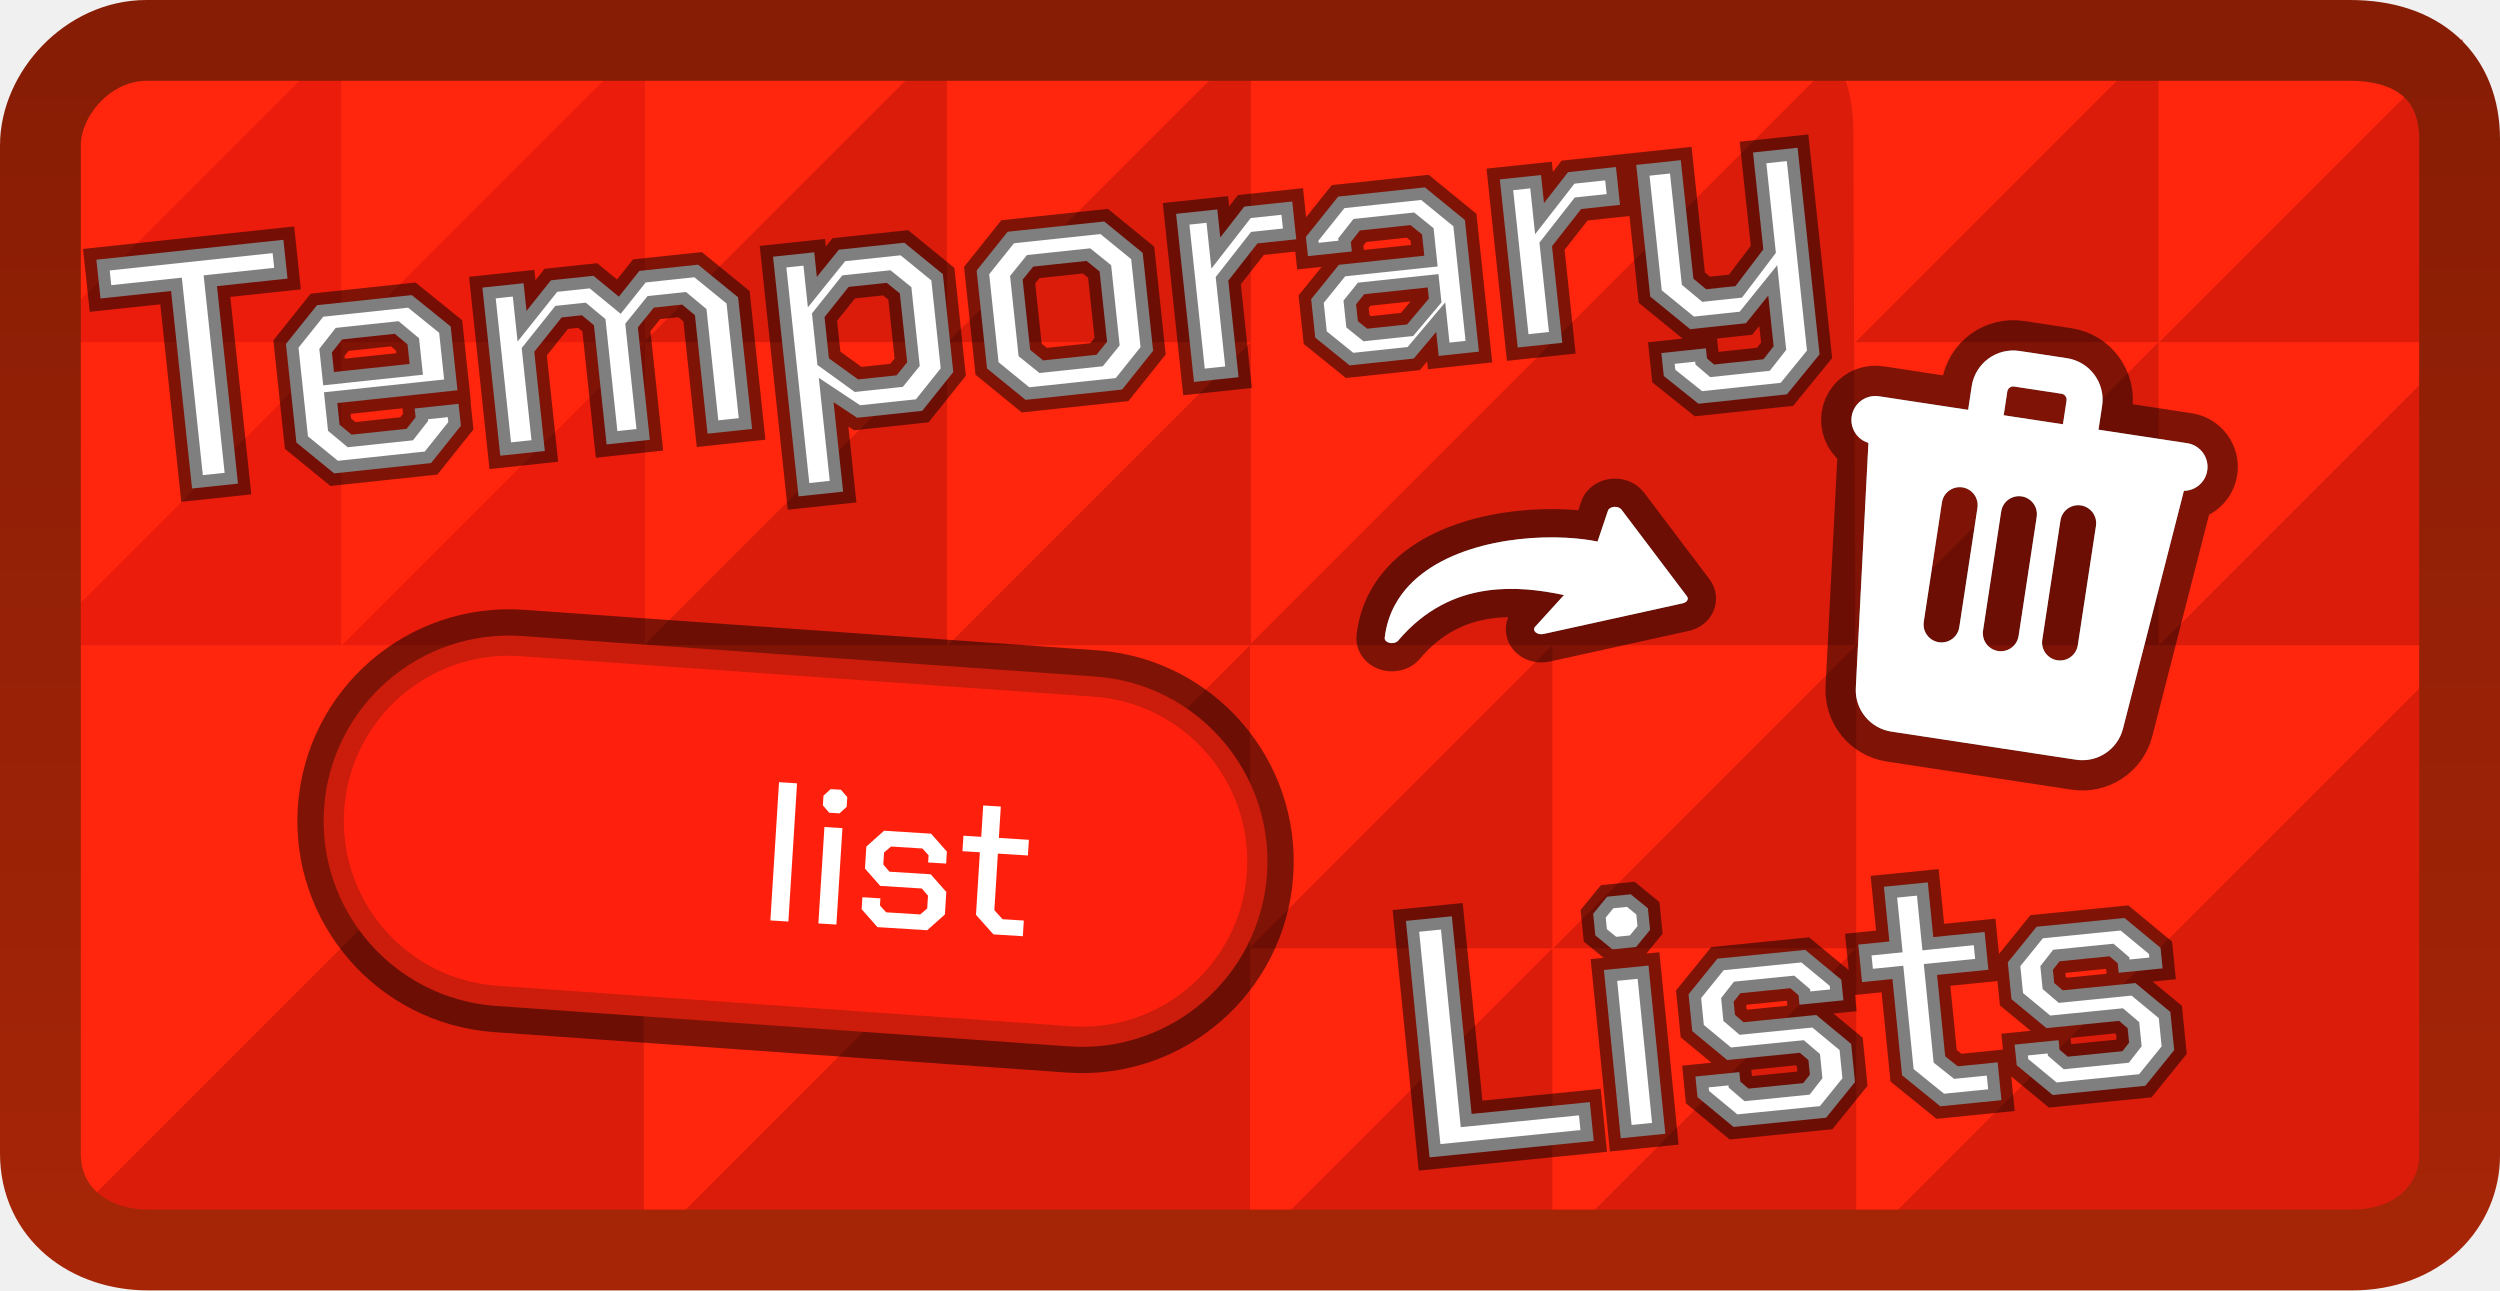
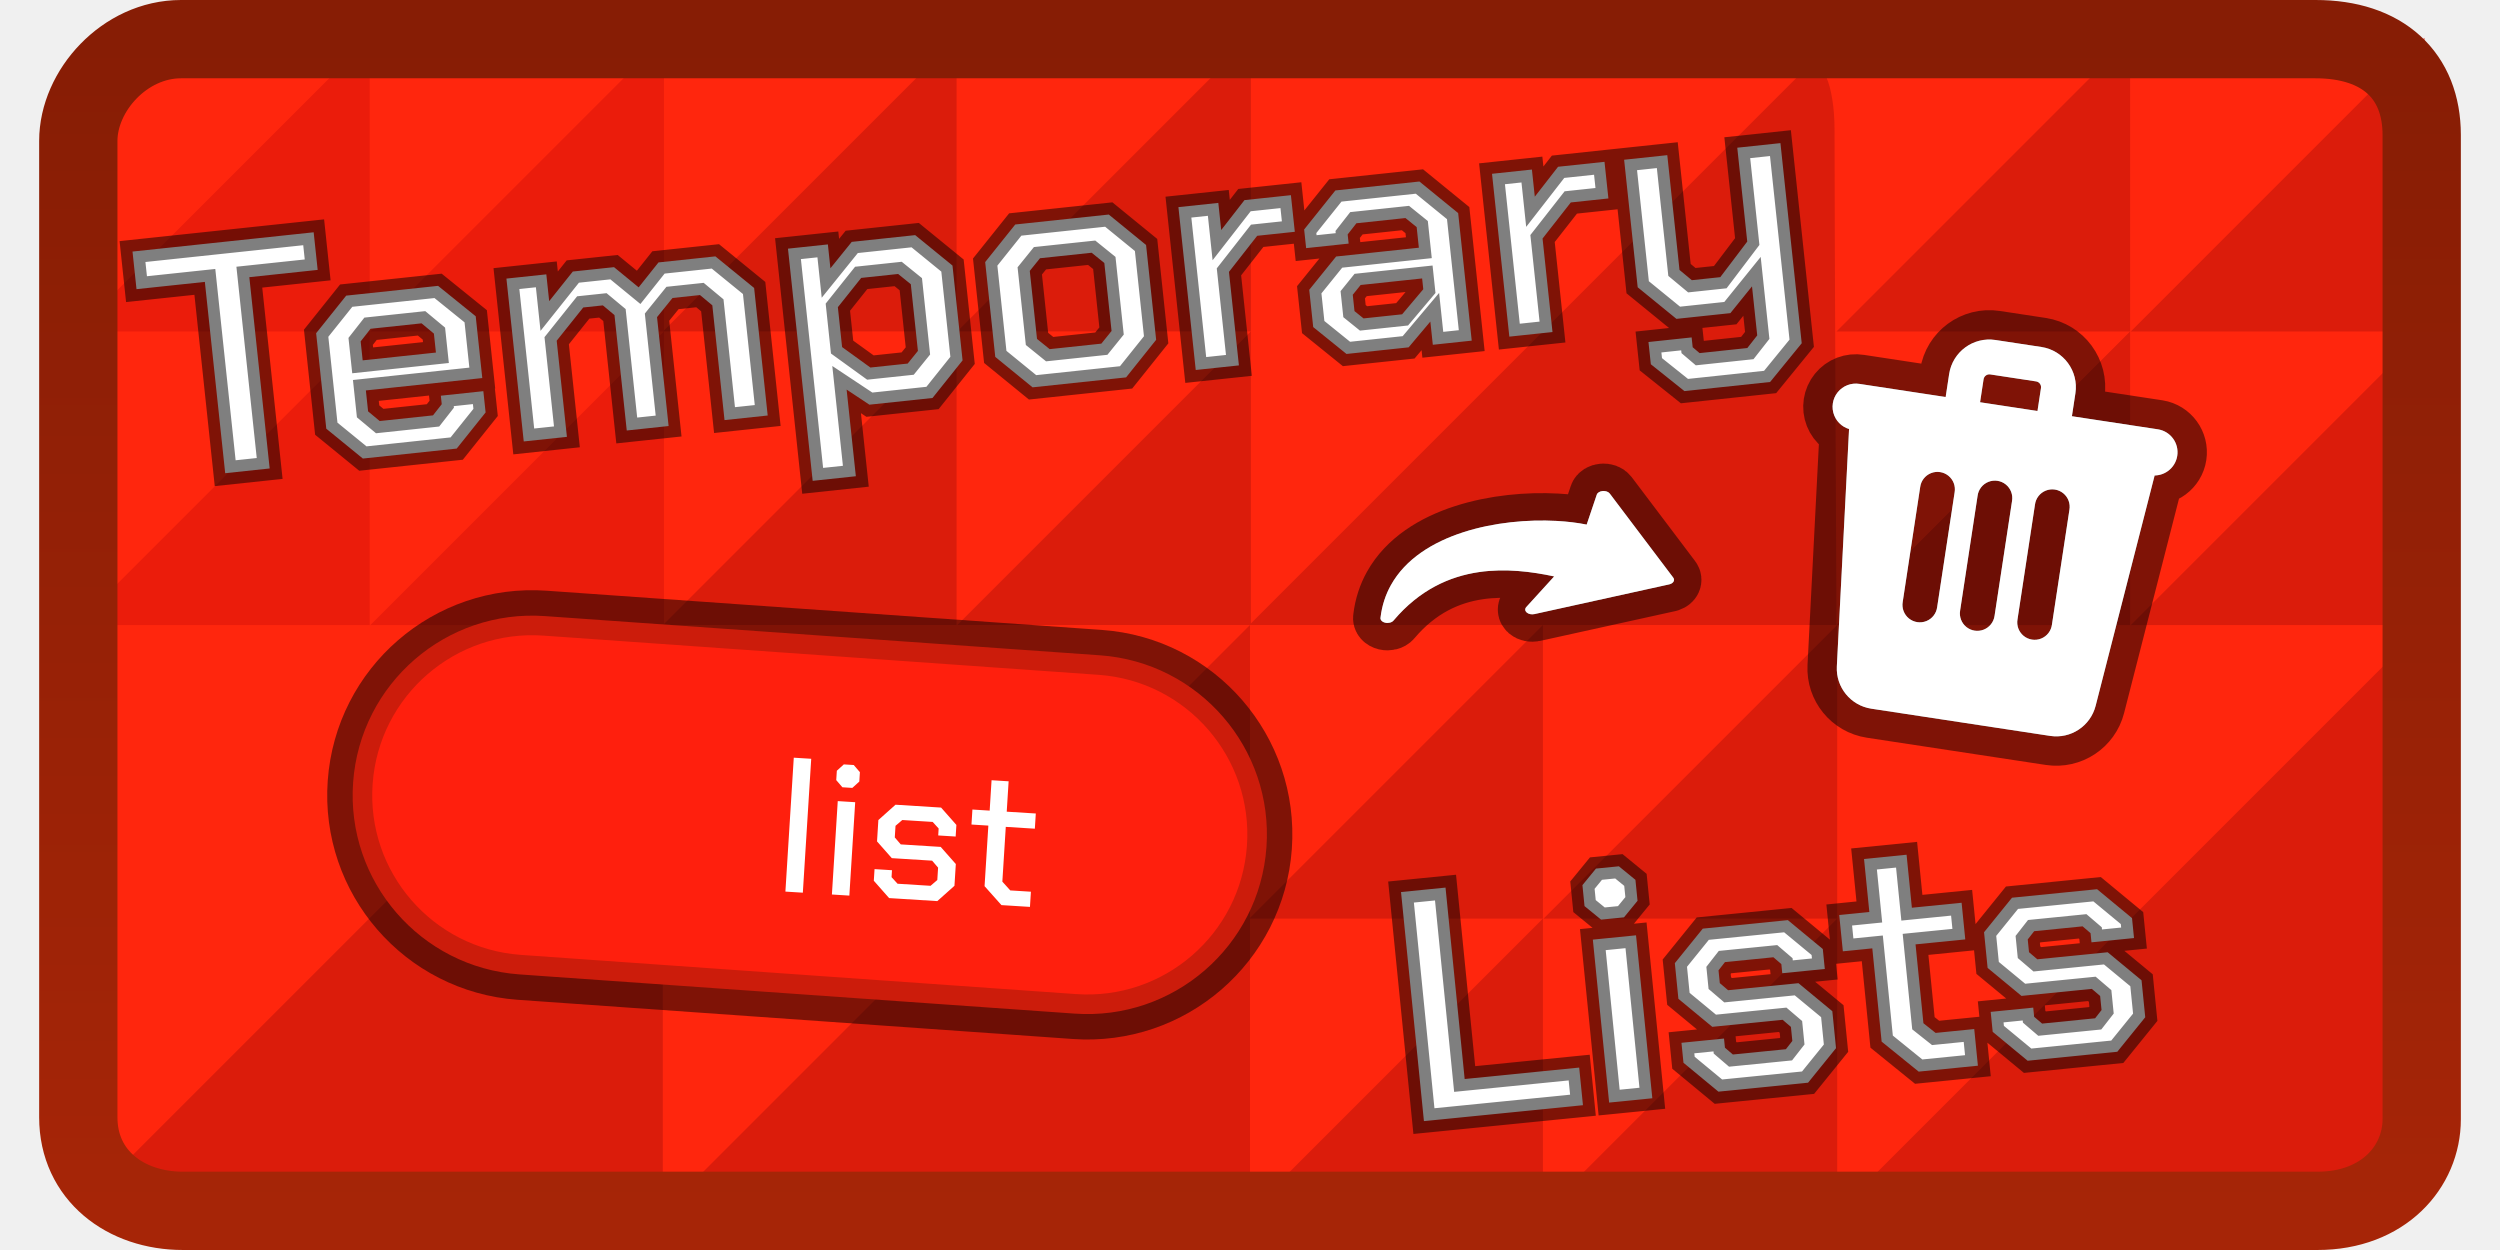
- <svg xmlns="http://www.w3.org/2000/svg" width="309.297" height="159.649" viewBox="0 0 309.297 159.649">
+ <svg xmlns="http://www.w3.org/2000/svg" width="320" height="160" viewBox="0 0 309.297 159.649">
  <defs>
    <linearGradient x1="240" y1="105.176" x2="240" y2="254.824" gradientUnits="userSpaceOnUse" id="a">
      <stop offset="0" stop-color="#871d05" />
      <stop offset="1" stop-color="#a62507" />
    </linearGradient>
    <style>
      text {
        font-weight:700;
        user-select: none;
        cursor: default;
      }
    </style>
  </defs>
  <g stroke-miterlimit="10">
    <path d="M4.656 139.024v-122.5c0-6.04 7.79-11.695 16.793-11.695h266.5c10.527 0 16.693 7.611 16.693 15.195v118.5c0 9.961-7.998 16.295-17.193 16.295h-263c-12.406 0-19.793-6.112-19.793-15.795" fill="#ff260d" />
    <path d="m229.646 154.821 74.996-74.997v64.5c0 4.986-4.918 10.497-9.509 10.497zm-75.087-74.997L225.554 8.83c2.156-2.156 3.752 2.176 3.752 7.744 0 12.76.25 63.25.25 63.25zm37.588 74.997 37.499-37.499v37.499zm0-37.499 37.499-37.498v37.498zM79.652 154.821l74.997-74.997v74.997zm-70.384-4.613 70.384-70.384v74.997H13.383c-4.269 0-6.563-2.164-4.115-4.613" fill="#db1c0b" />
    <path d="m154.559 154.821 37.5-37.499v37.499zm0-37.499 37.5-37.498v37.498zM267.144 79.83l37.498-37.498V79.83zm0-37.498 37.498-37.499v37.499zM229.556 79.83l37.499-37.498V79.83zm0-37.498 37.499-37.499v37.499zM117.262 79.824l37.499-37.498v37.498zm0-37.498 37.499-37.499v37.499zM79.675 79.824l37.498-37.498v37.498zm0-37.498 37.498-37.499v37.499z" fill="#db1c0b" />
    <path d="m42.305 79.83 37.498-37.498V79.83zm0-37.498L79.803 4.833v37.499zM4.717 79.83l37.499-37.498V79.83zm0-37.498L42.216 4.833v37.499z" fill="#eb1c0b" />
    <path d="M90.351 118.171c0-6.399 5.916-12.995 13.12-12.995h272.61c8.613 0 13.568 4.643 13.568 12.246v125.705c0 6.04-4.86 11.697-13.32 11.697H103.72c-7.328 0-13.369-4.523-13.369-11.947z" fill="none" stroke="url(#a)" stroke-width="10" transform="translate(-85.351 -100.176)" />
    <g stroke="#000" fill="#fff" stroke-opacity="0.5" stroke-width="3">
      <path d="M23.761 60.436 21.163 36.003 12.434 36.931 11.923 32.129 35.061 29.668 35.572 34.471 26.843 35.399 29.441 59.832 23.761 60.436ZM41.344 58.566 36.673 54.754 35.376 42.559 39.216 37.758 50.951 36.51 55.757 40.392 56.596 48.285 41.728 49.866 42.012 52.539 43.495 53.776 50.303 53.051 51.418 51.624 51.303 50.538 56.732 49.96 57.021 52.675 53.33 57.291 41.344 58.566ZM41.319 46.024 50.675 45.029 50.417 42.607 48.842 41.296 42.326 41.989 41.062 43.602 41.319 46.024ZM61.892 56.381 59.68 35.582 64.775 35.04 65.14 38.465 68.158 34.68 73.421 34.121 76.567 36.701 79.101 33.517 86.368 32.744 91.316 36.779 93.048 53.068 87.535 53.654 85.977 38.995 84.401 37.684 80.893 38.057 78.915 40.506 80.394 54.413 75.048 54.982 73.48 40.239 71.997 39.003 69.491 39.269 66.099 43.516 67.405 55.794 61.892 56.381ZM98.793 61.411 95.639 31.758 100.735 31.216 101.059 34.265 103.784 30.892 111.886 30.03 116.65 33.916 117.938 46.028 114.098 50.829 106.037 51.686 103.129 49.757 104.306 60.825 98.793 61.411ZM106.166 46.942 110.927 46.436 112.234 44.819 111.328 36.299 109.71 34.992 104.991 35.494 102.01 39.232 102.551 44.328 106.166 46.942ZM126.878 49.47 122.114 45.584 120.826 33.472 124.666 28.672 136.611 27.401 141.374 31.287 142.662 43.399 138.822 48.2 126.878 49.47ZM129.062 44.592 135.661 43.89 136.967 42.273 136.043 33.586 134.426 32.28 127.827 32.981 126.521 34.599 127.445 43.285 129.062 44.592ZM147.718 47.254 145.506 26.455 150.602 25.913 150.97 29.38 153.943 25.558 159.873 24.927 160.371 29.605 155.568 30.116 151.961 34.723 153.231 46.668 147.718 47.254ZM166.971 45.207 162.721 41.773 162.214 37.012 165.648 32.761 176.214 31.637 175.935 29.006 174.502 27.849 168.238 28.515 167.122 29.943 167.247 31.113 161.817 31.69 161.564 29.309 165.553 24.323 176.287 23.182 181.235 27.218 182.967 43.506 177.997 44.034 177.682 41.069 174.907 44.363 166.971 45.207ZM169.15 40.667 174.078 40.143 176.779 36.941 176.632 35.563 168.78 36.398 167.773 37.645 167.994 39.734 169.15 40.667ZM187.77 42.995 185.559 22.196 190.654 21.654 191.022 25.121 193.995 21.299 199.925 20.668 200.423 25.346 195.62 25.857 192.013 30.464 193.283 42.409 187.77 42.995ZM216.882 18.865 222.395 18.279 225.113 43.839 221.077 48.787 210.135 49.951 205.843 46.522 205.541 43.682 211.053 43.095 211.187 44.348 212.069 45.099 218.167 44.451 219.431 42.838 218.765 36.573 216.003 39.993 209.112 40.725 204.163 36.69 202.431 20.402 207.944 19.816 209.503 34.475 211.079 35.786 214.712 35.399 218.156 30.852 216.882 18.865Z" />
    </g>
    <g stroke="#000" fill="#fff" stroke-opacity="0.5" stroke-width="3">
      <path d="M176.862 143.186 173.937 113.931 179.62 113.363 182.065 137.811 196.692 136.349 197.173 141.155 176.862 143.186ZM199.488 117.455 197.373 115.725 197.106 113.05 198.836 110.935 201.762 110.643 203.876 112.373 204.144 115.048 202.413 117.162 199.488 117.455ZM200.516 140.821 198.435 120.008 203.951 119.457 206.032 140.269 200.516 140.821ZM214.474 139.425 210.011 135.735 209.756 133.185 215.189 132.642 215.306 133.812 216.321 134.681 223.092 134.005 223.915 132.951 223.735 131.154 222.674 130.248 213.689 131.146 209.363 127.569 208.908 123.013 212.477 118.604 223.343 117.518 227.806 121.208 228.061 123.757 222.628 124.3 222.511 123.13 221.495 122.261 215.31 122.879 214.487 123.933 214.65 125.562 215.711 126.469 224.697 125.571 229.022 129.148 229.494 133.871 225.925 138.28 214.474 139.425ZM240.051 136.867 235.32 133.035 234.129 121.124 230.368 121.501 229.904 116.862 233.749 116.477 233.072 109.707 238.505 109.164 239.182 115.934 245.534 115.299 246.002 119.98 239.65 120.615 240.657 130.686 242.215 131.923 247.147 131.43 247.615 136.111 240.051 136.867ZM253.967 135.476 249.504 131.786 249.249 129.236 254.682 128.693 254.799 129.863 255.815 130.733 262.585 130.056 263.408 129.002 263.228 127.206 262.167 126.299 253.182 127.197 248.856 123.62 248.401 119.064 251.97 114.655 262.836 113.569 267.299 117.259 267.554 119.808 262.121 120.352 262.004 119.181 260.988 118.312 254.803 118.931 253.98 119.984 254.143 121.614 255.204 122.52 264.19 121.622 268.515 125.2 268.987 129.922 265.418 134.331 253.967 135.476Z" />
    </g>
    <g fill="#fff">
      <path d="M193.495 73.621c-2.877-.617-6.23-1.046-9.595-.554-3.765.55-7.608 2.266-10.923 6.192-.214.254-.665.368-1.071.27s-.653-.378-.586-.668c.185-1.54.646-2.913 1.324-4.129 1.858-3.34 5.334-5.494 9.267-6.763 3.895-1.256 8.24-1.637 11.89-1.438 1.399.076 2.703.237 3.847.468l1.288-3.82c.083-.25.386-.436.757-.468.372-.032.733.098.904.325l8.111 10.741c.226.299.053.666-.385.82l-.134.04-17.22 3.797c-.357.078-.748-.003-.979-.204s-.254-.48-.058-.697z" stroke-opacity=".502" stroke="#000" stroke-width="7" />
      <path d="M193.494 73.621c-2.876-.617-6.23-1.046-9.594-.554-3.765.55-7.608 2.266-10.923 6.192-.214.254-.665.368-1.071.27s-.653-.378-.586-.668c.185-1.54.646-2.913 1.324-4.129 1.858-3.34 5.334-5.494 9.267-6.763 3.895-1.256 8.24-1.637 11.89-1.438 1.399.076 2.703.237 3.847.468l1.288-3.82c.083-.249.386-.436.758-.468.371-.032.732.098.903.326l8.111 10.74c.226.299.053.666-.385.82l-.134.04-17.22 3.797c-.357.078-.748-.003-.979-.204s-.254-.48-.058-.697z" />
    </g>
    <g fill="#fff" stroke-linejoin="round">
      <path d="m233.854 49.988 35.188 5.356a2.225 2.225 0 0 1 1.82 2.751l-8.209 32.051a5.19 5.19 0 0 1-5.809 3.844l-22.843-3.477a5.19 5.19 0 0 1-4.402-5.398l1.7-33.042a2.225 2.225 0 0 1 2.555-2.085zm15.888 28.67 2.231-14.661a2.225 2.225 0 1 0-4.398-.67l-2.232 14.661a2.225 2.225 0 1 0 4.399.67zm7.33 1.116 2.232-14.661a2.225 2.225 0 1 0-4.398-.67l-2.232 14.661a2.225 2.225 0 1 0 4.398.67zm-14.661-2.232 2.231-14.66a2.225 2.225 0 1 0-4.398-.67l-2.231 14.66a2.225 2.225 0 1 0 4.398.67zm-10.357-25.578 38.119 5.802zm.446-2.932 38.12 5.802a2.966 2.966 0 0 1-.894 5.864l-38.119-5.802a2.966 2.966 0 1 1 .893-5.864zm22.613 4.192.558-3.665a.74.74 0 0 0-.621-.845l-5.865-.893a.74.74 0 0 0-.845.622l-.558 3.665zm-5.259-9.801 5.865.892a5.19 5.19 0 0 1 4.35 5.913l-1.227 8.064-16.127-2.455 1.227-8.064a5.19 5.19 0 0 1 5.912-4.35z" stroke-opacity=".502" stroke="#000" stroke-width="7.5" />
      <path d="m233.854 49.988 35.188 5.356a2.225 2.225 0 0 1 1.82 2.751l-8.209 32.051a5.19 5.19 0 0 1-5.809 3.844l-22.843-3.477a5.19 5.19 0 0 1-4.402-5.398l1.7-33.042a2.225 2.225 0 0 1 2.555-2.085m15.888 28.67 2.231-14.661a2.225 2.225 0 1 0-4.398-.67l-2.232 14.661a2.225 2.225 0 1 0 4.399.67m7.33 1.116 2.232-14.661a2.225 2.225 0 1 0-4.398-.67l-2.232 14.661a2.225 2.225 0 1 0 4.398.67m-14.661-2.232 2.231-14.66a2.225 2.225 0 1 0-4.398-.67l-2.231 14.66a2.225 2.225 0 1 0 4.398.67m-10.357-25.578 38.119 5.802zm.446-2.932 38.12 5.802a2.966 2.966 0 0 1-.894 5.864l-38.119-5.802a2.966 2.966 0 1 1 .893-5.864m22.613 4.192.558-3.665a.74.74 0 0 0-.621-.845l-5.865-.893a.74.74 0 0 0-.845.622l-.558 3.665zm-5.259-9.801 5.865.892a5.19 5.19 0 0 1 4.35 5.913l-1.227 8.063-16.127-2.455 1.227-8.063a5.19 5.19 0 0 1 5.912-4.35" />
    </g>
    <path d="m64.531 79.936 70.89 5.007c11.947.857 20.938 11.237 20.081 23.185s-11.237 20.938-23.185 20.081l-70.89-5.006c-11.947-.857-20.938-11.237-20.081-23.185s11.237-20.939 23.185-20.082z" fill="#ff1f0d" stroke-opacity=".502" stroke="#000" stroke-width="9" />
    <path d="m64.531 79.936 70.89 5.007c11.947.857 20.938 11.237 20.081 23.185s-11.237 20.938-23.185 20.081l-70.89-5.006c-11.947-.857-20.938-11.237-20.081-23.185s11.237-20.939 23.185-20.082z" fill="#ff1f0d" stroke="#cc1c0b" stroke-width="2.5" />
    <path fill="#fff" d="M95.31 113.874 96.38 96.771 98.608 96.911 97.537 114.013 95.31 113.874ZM102.588 100.55 101.804 99.636 101.879 98.438 102.771 97.628 104.04 97.707 104.825 98.622 104.75 99.82 103.858 100.63 102.588 100.55ZM101.25 114.246 101.997 102.317 104.224 102.456 103.478 114.385 101.25 114.246ZM108.556 114.703 106.602 112.488 106.695 111.003 108.923 111.143 108.868 112.029 109.632 112.87 113.848 113.134 114.712 112.395 114.811 110.814 114.049 109.924 108.899 109.602 107.013 107.464 107.184 104.734 109.374 102.778 115.195 103.143 117.148 105.357 117.055 106.842 114.828 106.703 114.883 105.816 114.118 104.975 110.238 104.732 109.374 105.472 109.281 106.957 110.043 107.846 115.145 108.165 117.076 110.354 116.902 113.133 114.712 115.088 108.556 114.703ZM122.904 115.6 120.747 113.181 121.231 105.444 119.075 105.309 119.195 103.393 121.399 103.531 121.641 99.65 123.821 99.787 123.578 103.667 127.291 103.899 127.17 105.84 123.457 105.607 123.019 112.602 124.031 113.723 126.666 113.888 126.545 115.828 122.904 115.6Z" />
  </g>
</svg>
